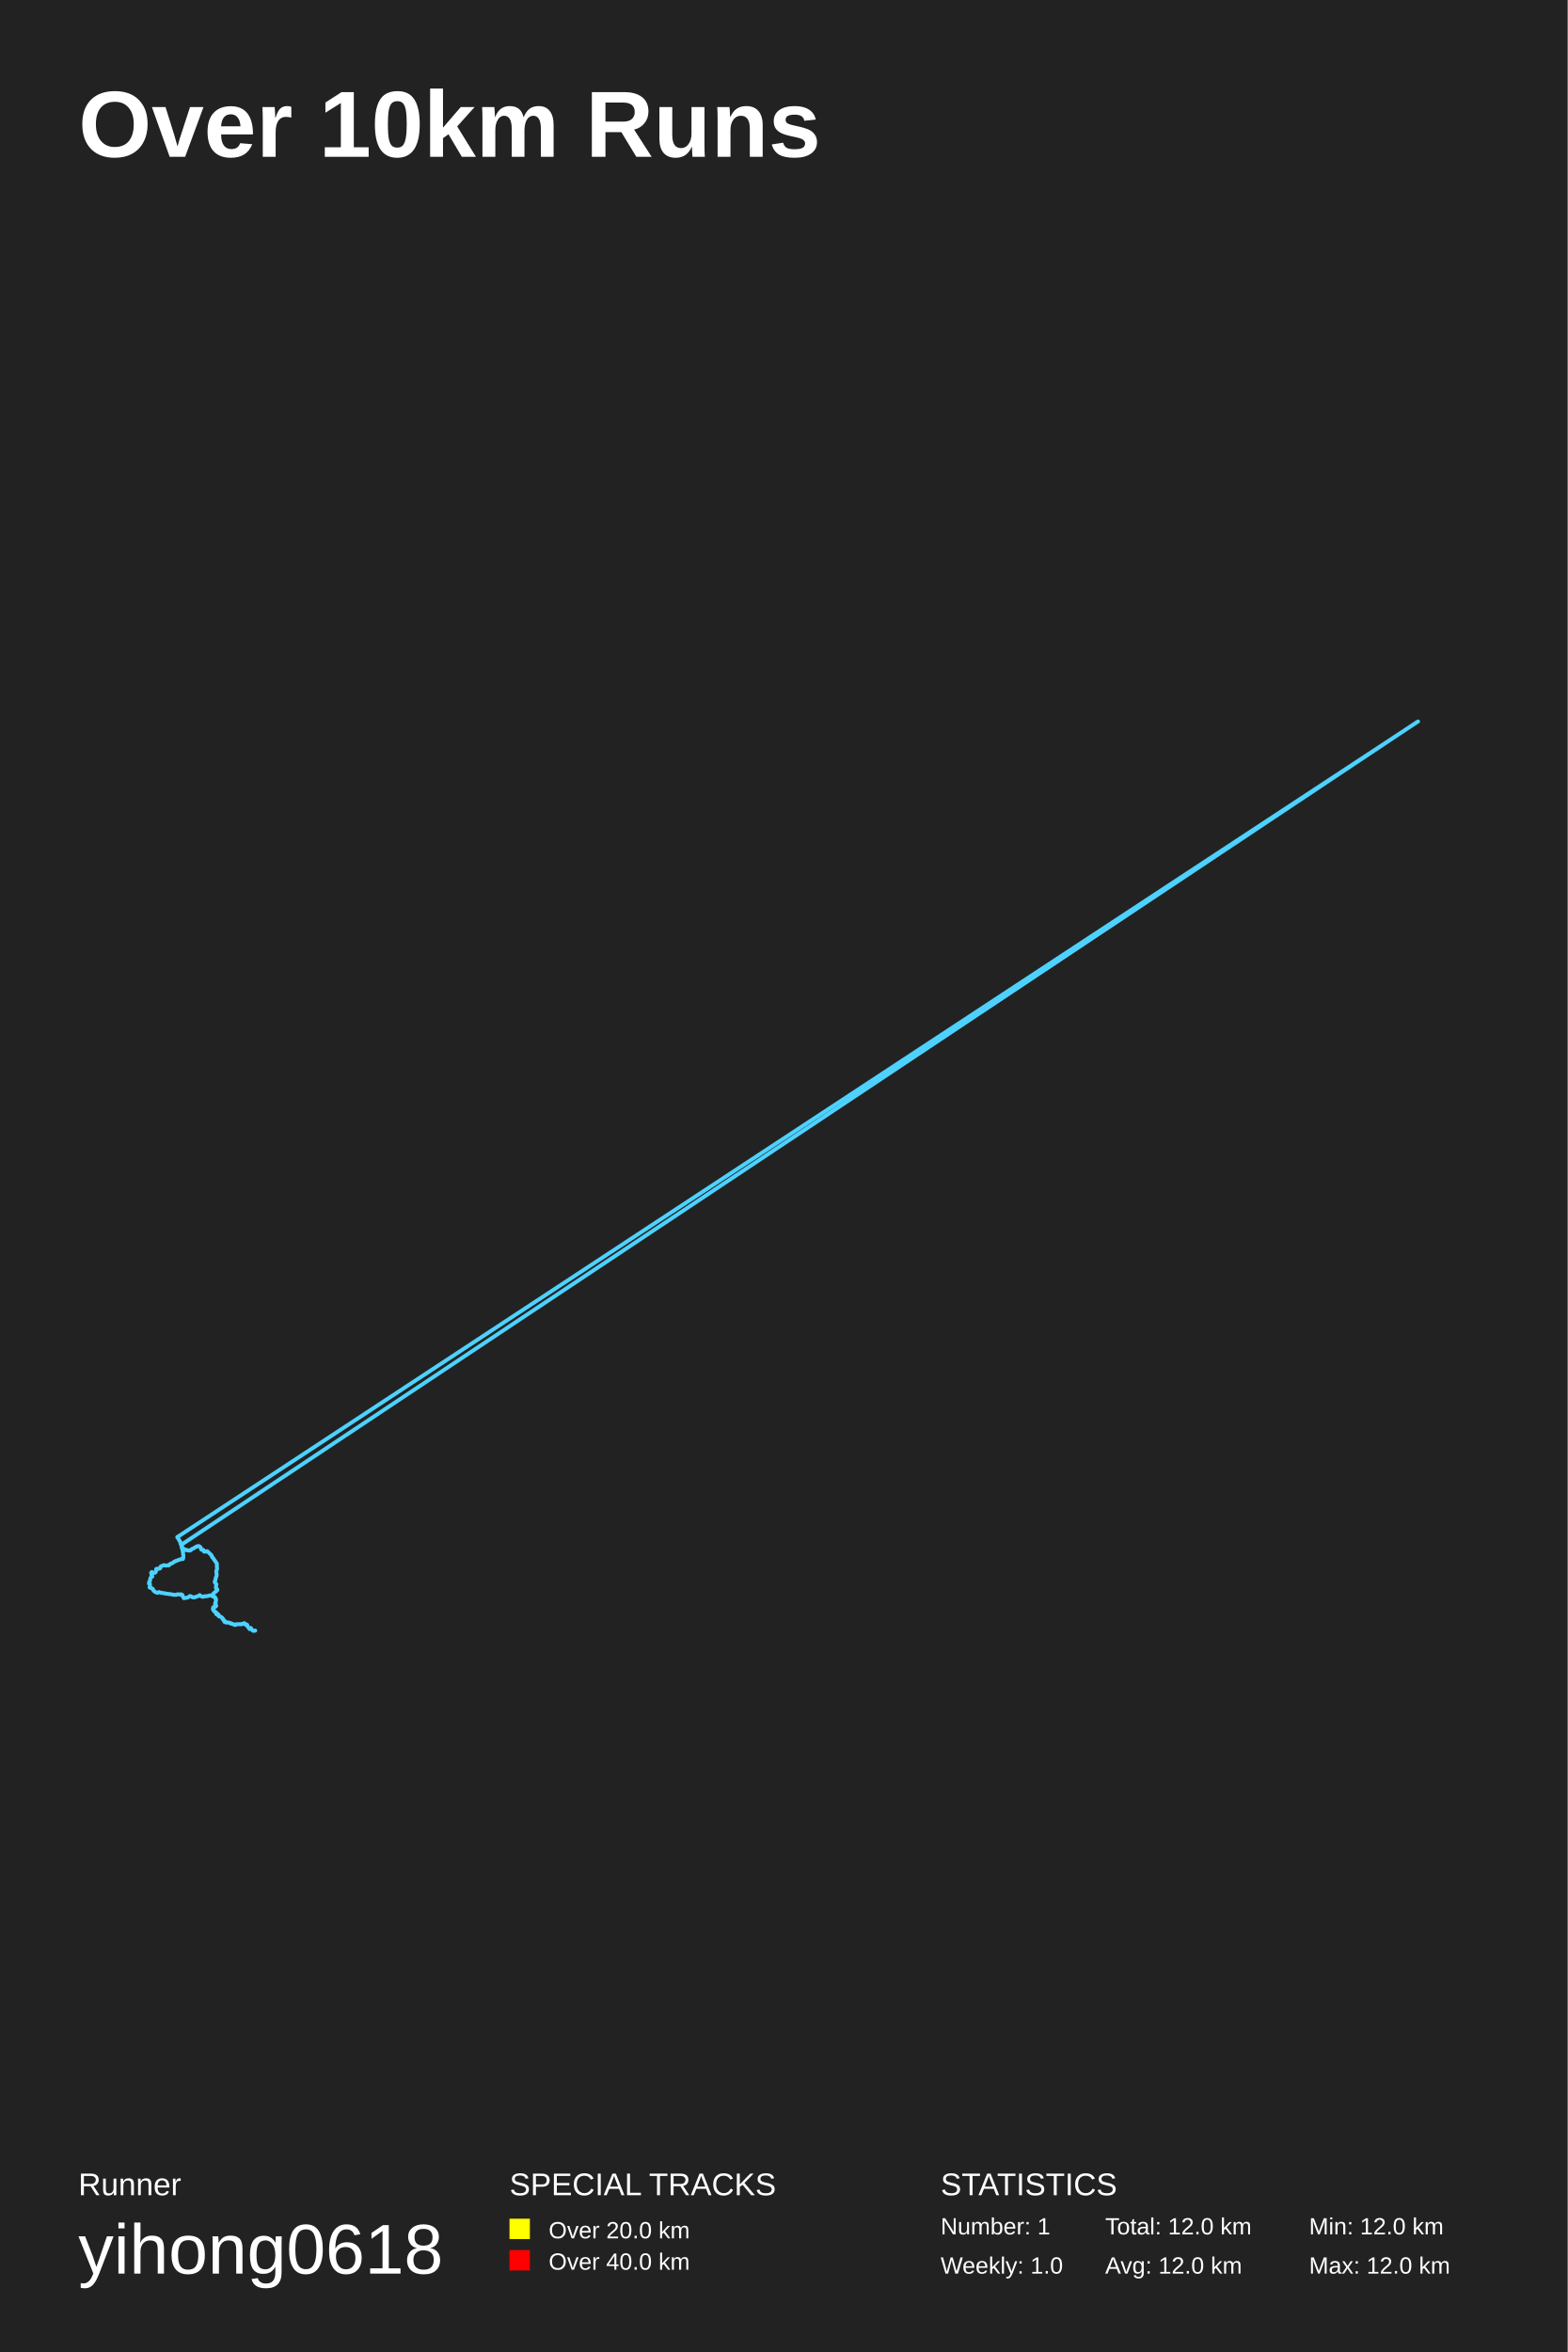
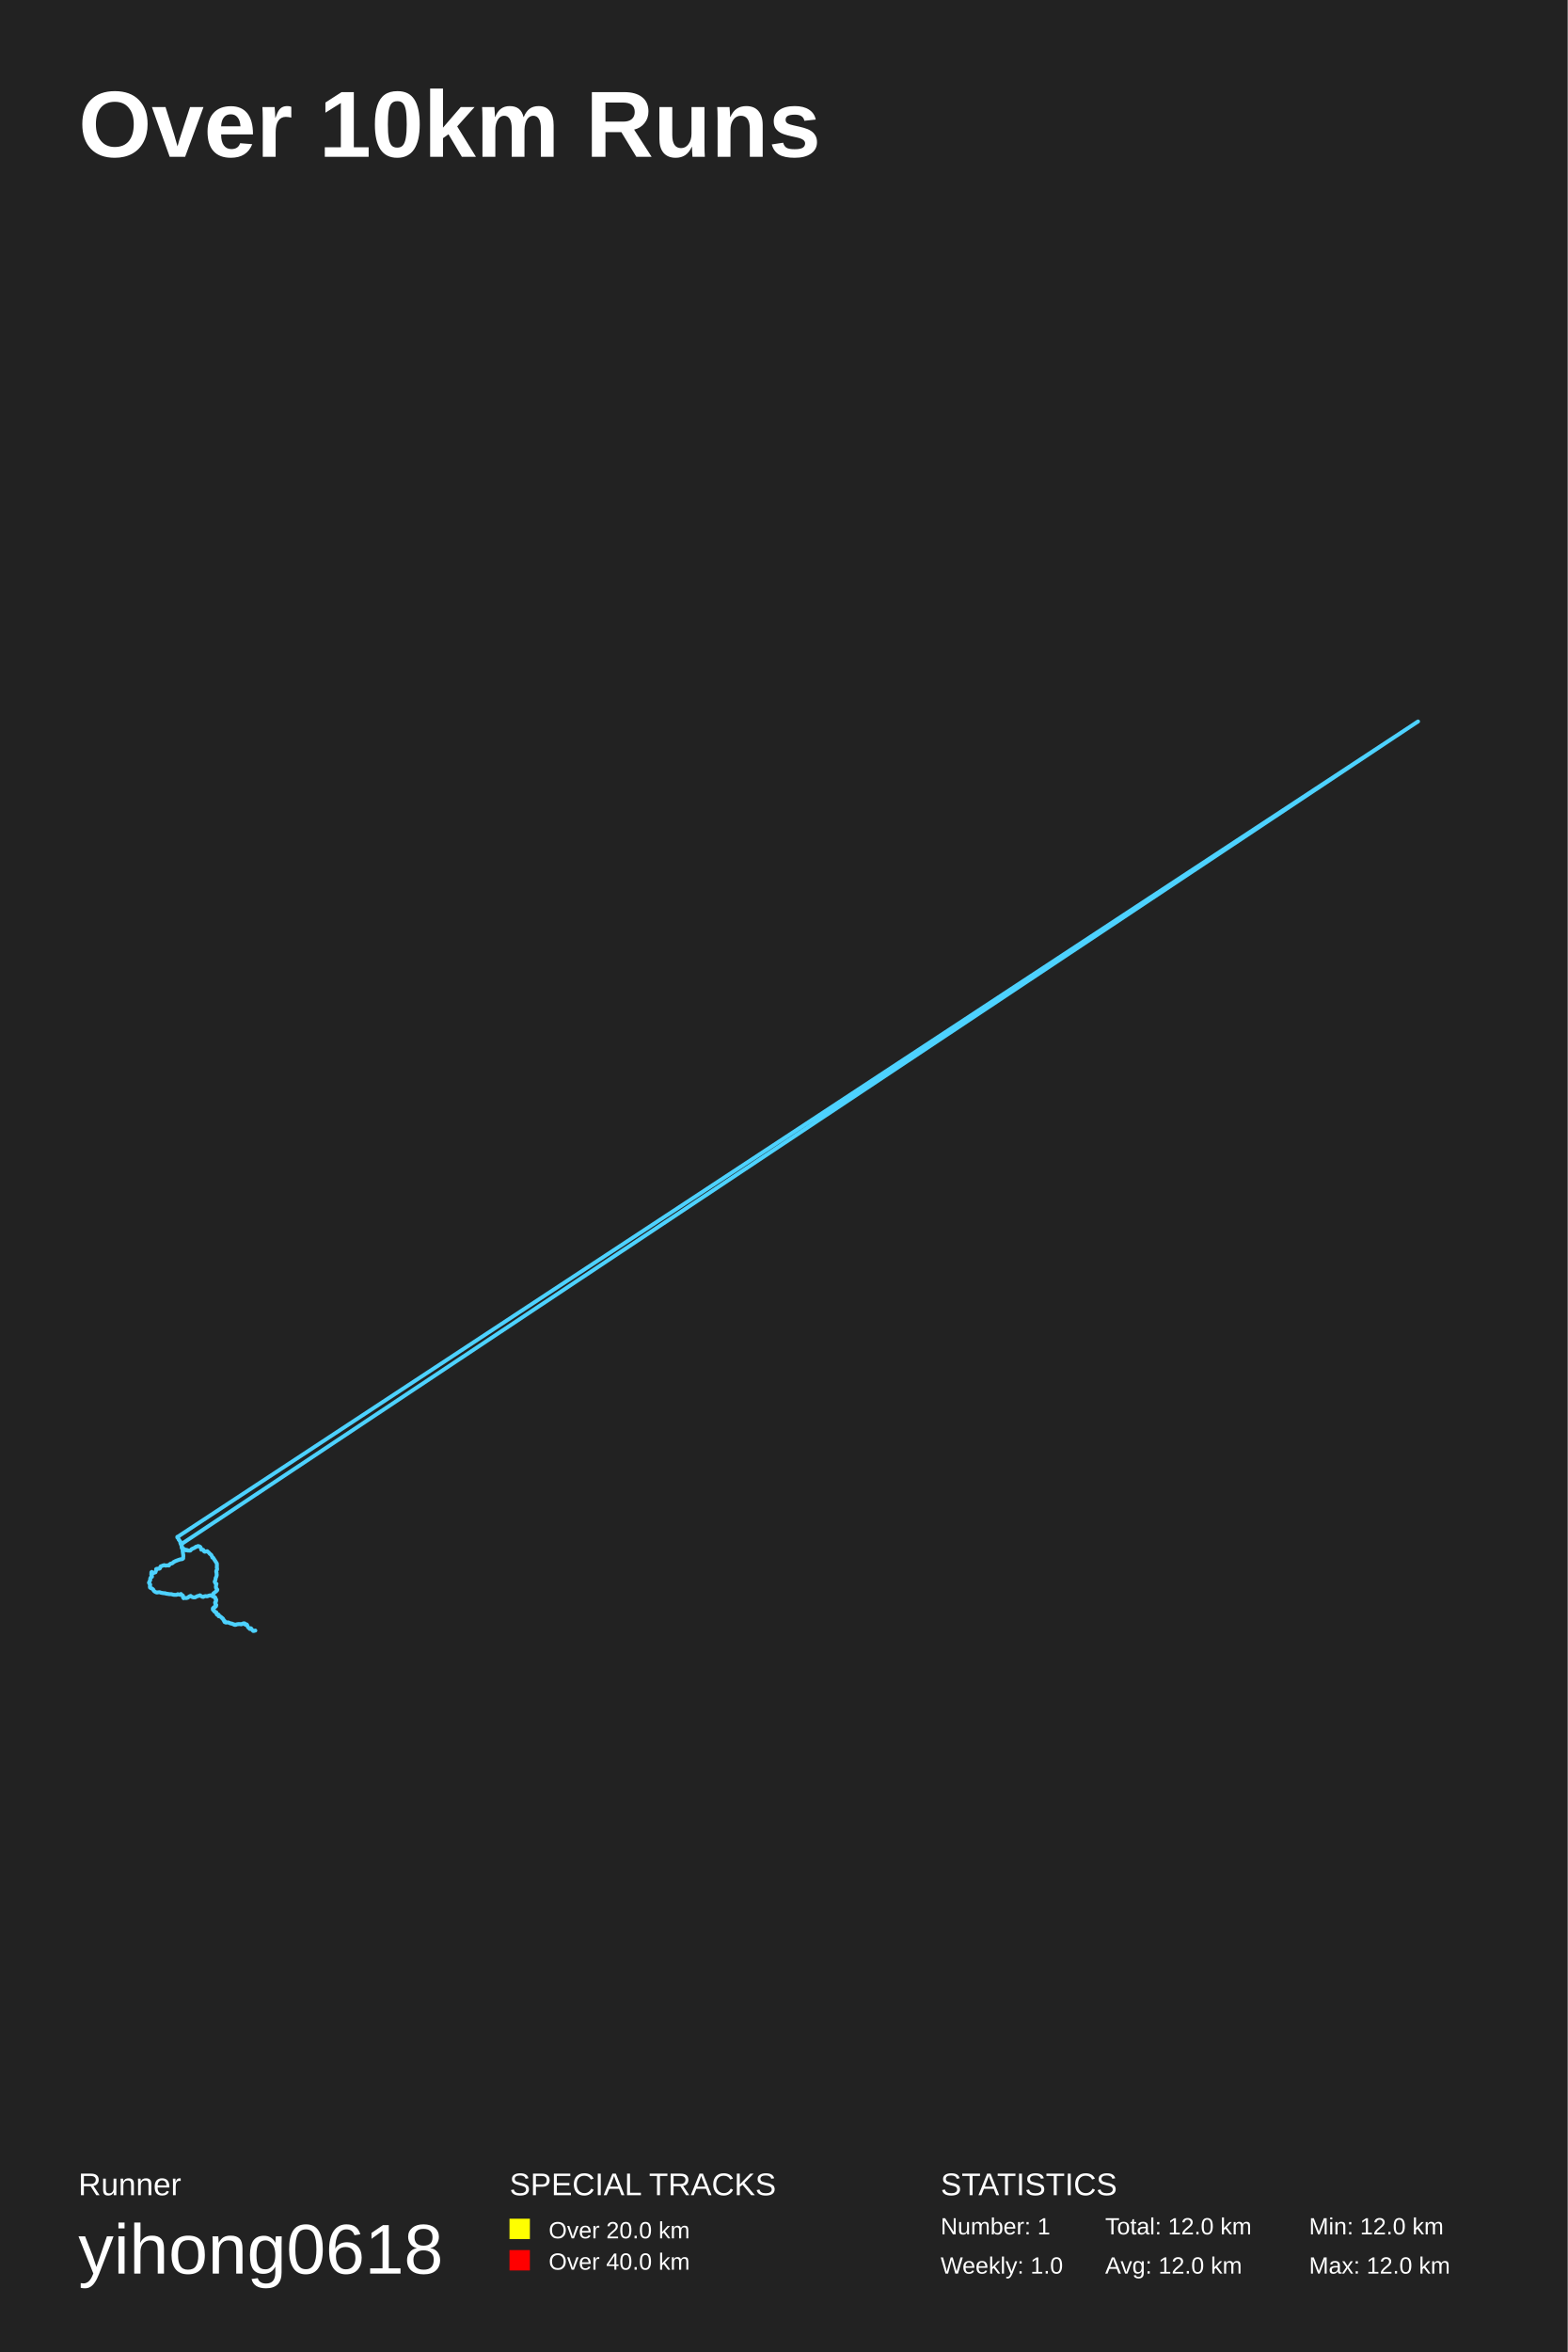
<svg xmlns="http://www.w3.org/2000/svg" baseProfile="full" height="300mm" version="1.1" viewBox="0,0,200,300" width="200mm">
  <defs />
  <rect fill="#222222" height="300" width="200" x="0" y="0" />
  <text fill="#FFFFFF" style="font-size:12px; font-family:Arial; font-weight:bold;" x="10" y="20">Over 10km Runs</text>
  <text fill="#FFFFFF" style="font-size:4px; font-family:Arial" x="10" y="280">Runner</text>
  <text fill="#FFFFFF" style="font-size:9px; font-family:Arial" x="10" y="290">yihong0618</text>
  <text fill="#FFFFFF" style="font-size:4px; font-family:Arial" x="65" y="280">SPECIAL TRACKS</text>
  <rect fill="yellow" height="2.6" width="2.6" x="65" y="283" />
  <text fill="#FFFFFF" style="font-size:3px; font-family:Arial" x="70" y="285.5">Over 20.0 km</text>
  <rect fill="red" height="2.6" width="2.6" x="65" y="287" />
  <text fill="#FFFFFF" style="font-size:3px; font-family:Arial" x="70" y="289.5">Over 40.0 km</text>
  <text fill="#FFFFFF" style="font-size:4px; font-family:Arial" x="120" y="280">STATISTICS</text>
  <text fill="#FFFFFF" style="font-size:3px; font-family:Arial" x="120" y="285">Number: 1</text>
  <text fill="#FFFFFF" style="font-size:3px; font-family:Arial" x="120" y="290">Weekly: 1.0</text>
  <text fill="#FFFFFF" style="font-size:3px; font-family:Arial" x="141" y="285">Total: 12.0 km</text>
  <text fill="#FFFFFF" style="font-size:3px; font-family:Arial" x="141" y="290">Avg: 12.0 km</text>
  <text fill="#FFFFFF" style="font-size:3px; font-family:Arial" x="167" y="285">Min: 12.0 km</text>
  <text fill="#FFFFFF" style="font-size:3px; font-family:Arial" x="167" y="290">Max: 12.0 km</text>
-   <polyline fill="none" opacity="1" points="31.433,207.233 31.334,207.233 31.248,207.185 31.153,207.075 31.039,207.096 30.925,207.127 30.816,207.18 30.697,207.18 30.602,207.154 30.459,207.164 30.322,207.18 30.16,207.169 30.037,207.259 29.889,207.248 29.733,207.159 29.609,207.122 29.447,207.096 29.324,207.022 29.177,206.974 29.02,206.938 28.892,206.964 28.649,206.885 28.611,206.774 28.54,206.674 28.426,206.558 28.383,206.427 28.264,206.295 28.217,206.253 28.089,206.211 27.951,206.174 27.842,206.069 27.884,205.953 27.747,205.947 27.595,205.895 27.623,205.7 27.514,205.647 27.39,205.594 27.305,205.473 27.21,205.368 27.157,205.21 27.205,205.01 27.39,204.978 27.542,204.868 27.547,204.72 27.438,204.615 27.462,204.467 27.523,204.309 27.538,204.156 27.566,204.009 27.481,203.877 27.409,203.735 27.276,203.646 27.229,203.656 27.253,203.656 27.214,203.656 27.229,203.661 27.219,203.661 27.21,203.667 27.214,203.661 27.153,203.609 27.138,203.445 27.162,203.356 27.238,203.245 27.333,203.166 27.409,203.092 27.538,203.003 27.666,202.882 27.728,202.797 27.699,202.692 27.58,202.613 27.538,202.45 27.566,202.339 27.571,202.223 27.609,202.071 27.519,201.965 27.481,201.907 27.39,201.807 27.428,201.618 27.5,201.517 27.504,201.359 27.542,201.201 27.618,201.07 27.633,200.917 27.642,200.791 27.623,200.664 27.599,200.575 27.595,200.438 27.652,200.248 27.699,200.122 27.675,199.985 27.671,199.832 27.661,199.674 27.675,199.453 27.656,199.421 27.138,198.668 27.062,198.61 27.024,198.52 27.001,198.457 26.982,198.378 26.929,198.315 26.858,198.251 26.787,198.188 26.725,198.141 26.663,198.067 26.535,197.956 26.45,197.867 26.388,197.856 26.26,197.893 26.169,197.92 26.036,197.909 25.989,197.783 25.951,197.709 25.841,197.667 25.718,197.677 25.713,197.63 25.732,197.625 25.713,197.64 25.694,197.635 25.666,197.64 25.694,197.635 25.694,197.646 25.699,197.635 25.704,197.625 25.628,197.514 25.609,197.44 25.566,197.34 25.547,197.314 25.471,197.277 25.4,197.219 25.314,197.224 25.271,197.208 25.257,197.198 25.162,197.235 25.086,197.293 25.029,197.282 24.967,197.324 24.877,197.377 24.82,197.435 24.758,197.451 24.682,197.493 24.611,197.525 24.511,197.577 24.407,197.635 24.316,197.741 24.212,197.783 24.131,197.767 24.017,197.767 23.941,197.767 23.965,197.741 23.993,197.756 23.955,197.756 23.903,197.741 23.822,197.688 23.761,197.725 23.684,197.672 23.589,197.683 23.499,197.635 23.437,197.54 23.361,197.503 23.347,197.509 23.314,197.435 23.243,197.372 23.19,197.398 23.209,197.382 23.167,197.335 23.195,197.235 23.2,197.156 23.124,197.087 23.1,197.029 23.053,196.956 23.029,196.855 23.005,196.745 22.958,196.582 22.891,196.497 22.825,196.424 22.806,196.344 22.739,196.244 22.677,196.155 22.663,196.097 22.625,196.102 22.644,196.113 22.649,196.107 22.639,196.102 22.644,196.097 22.682,196.081 22.692,196.028 22.682,196.065 22.639,196.044 22.62,196.049 22.62,196.06 22.63,196.055 22.63,196.049 22.635,196.034 22.639,196.044 180.91,92.025 180.815,92.083 180.815,92.083 180.815,92.083 180.819,92.078 180.629,92.199 23.119,197.05 23.195,197.156 23.167,197.287 23.186,197.419 23.228,197.525 23.285,197.635 23.295,197.767 23.323,197.93 23.357,198.13 23.376,198.288 23.39,198.431 23.38,198.615 23.38,198.731 23.333,198.852 23.119,198.857 22.981,198.915 22.825,198.947 22.668,199.026 22.53,199.073 22.392,199.11 22.297,199.184 22.169,199.231 22.093,199.295 22.05,199.342 22.05,199.342 21.998,199.384 21.917,199.416 21.789,199.431 21.699,199.5 21.618,199.547 21.575,199.647 21.466,199.684 21.376,199.658 21.238,199.684 21.124,199.7 21.024,199.658 20.91,199.637 20.81,199.684 20.748,199.695 20.658,199.742 20.535,199.779 20.473,199.848 20.425,199.958 20.44,200.037 20.368,200.058 20.33,200.085 20.254,200.106 20.135,200.095 20.031,200.09 19.922,200.132 19.926,200.174 19.926,200.259 19.917,200.316 19.898,200.374 19.884,200.427 19.865,200.522 19.76,200.606 19.651,200.601 19.584,200.638 19.485,200.69 19.432,200.643 19.371,200.617 19.342,200.601 19.318,200.569 19.375,200.517 19.38,200.506 19.333,200.559 19.28,200.606 19.323,200.775 19.333,200.943 19.432,201.091 19.314,201.143 19.19,201.286 19.147,201.486 19.143,201.628 19.024,201.797 19.01,202.007 19.133,202.049 19.128,202.165 19.133,202.287 19.086,202.476 19.2,202.539 19.356,202.587 19.504,202.682 19.575,202.861 19.717,203.003 19.922,203.114 20.107,203.166 20.292,203.066 20.473,203.145 20.672,203.177 20.886,203.214 21.01,203.219 21.157,203.272 21.295,203.282 21.442,203.293 21.613,203.335 21.789,203.329 21.931,203.377 22.079,203.403 22.264,203.419 22.444,203.43 22.62,203.361 22.749,203.345 22.91,203.403 23.043,203.351 23.133,203.361 23.281,203.451 23.328,203.651 23.404,203.772 23.452,203.851 23.67,203.804 23.865,203.793 24.065,203.703 24.217,203.572 24.416,203.635 24.568,203.74 24.829,203.74 24.963,203.688 25.134,203.63 25.305,203.577 25.466,203.456 25.594,203.535 25.732,203.64 25.884,203.667 26.017,203.651 26.155,203.593 26.35,203.603 26.511,203.572 26.673,203.519 26.768,203.493 26.948,203.524 27.119,203.588 27.195,203.603 27.376,203.672 27.485,203.819 27.547,203.977 27.552,204.146 27.528,204.325 27.504,204.509 27.523,204.678 27.59,204.831 27.466,204.952 27.314,204.999 27.229,205.157 27.257,205.347 27.352,205.51 27.514,205.621 27.656,205.742 27.652,205.895 27.851,205.91 27.918,206.074 28.084,206.184 28.269,206.284 28.402,206.416 28.488,206.579 28.626,206.695 28.725,206.874 28.934,206.938 29.124,206.943 29.286,206.996 29.495,207.069 29.647,207.132 29.832,207.185 29.989,207.264 30.17,207.196 30.331,207.175 30.526,207.164 30.711,207.169 30.859,207.138 31.015,207.09 31.153,207.032 31.291,207.132 31.414,207.19 31.547,207.259 31.566,207.406 31.657,207.554 31.771,207.659 31.842,207.791 31.904,207.78 31.975,207.728 31.994,207.643 32.065,207.765 32.16,207.886 32.26,207.996 32.393,208.023 32.536,207.991 32.517,207.98 32.564,207.98" stroke="#4DD2FF" stroke-dasharray="none" stroke-linecap="round" stroke-linejoin="round" stroke-width="0.5" />
+   <polyline fill="none" opacity="1" points="31.4,207.227 31.3,207.233 31.224,207.138 31.11,207.064 31.001,207.122 30.878,207.154 30.768,207.19 30.664,207.169 30.55,207.154 30.417,207.154 30.265,207.175 30.113,207.211 29.97,207.259 29.847,207.185 29.676,207.143 29.571,207.085 29.409,207.069 29.262,207.006 29.124,206.943 28.972,206.938 28.82,206.964 28.649,206.89 28.569,206.716 28.521,206.648 28.431,206.485 28.326,206.406 28.241,206.279 28.16,206.242 28.055,206.179 27.899,206.153 27.851,206.026 27.832,205.916 27.685,205.953 27.609,205.816 27.595,205.652 27.471,205.631 27.348,205.547 27.276,205.431 27.157,205.315 27.157,205.152 27.3,204.999 27.452,204.973 27.566,204.799 27.504,204.699 27.466,204.557 27.438,204.399 27.533,204.262 27.566,204.104 27.504,203.977 27.481,203.804 27.367,203.693 27.219,203.651 27.224,203.651 27.243,203.656 27.219,203.661 27.229,203.656 27.214,203.672 27.214,203.672 27.214,203.667 27.124,203.54 27.148,203.414 27.186,203.298 27.267,203.214 27.338,203.156 27.462,203.066 27.58,202.966 27.694,202.855 27.723,202.761 27.647,202.661 27.566,202.555 27.538,202.402 27.566,202.287 27.566,202.165 27.618,202.023 27.485,201.949 27.457,201.881 27.39,201.755 27.457,201.575 27.504,201.449 27.504,201.291 27.585,201.138 27.628,201.001 27.652,200.88 27.628,200.748 27.633,200.622 27.595,200.517 27.59,200.364 27.685,200.216 27.694,200.074 27.656,199.932 27.675,199.779 27.671,199.605 27.671,199.431 27.181,198.673 27.086,198.662 27.062,198.562 27.024,198.478 27.001,198.436 26.967,198.352 26.906,198.288 26.82,198.23 26.763,198.188 26.701,198.104 26.625,198.025 26.511,197.925 26.435,197.856 26.336,197.883 26.226,197.904 26.112,197.925 26.017,197.862 25.974,197.751 25.917,197.677 25.794,197.667 25.699,197.656 25.713,197.614 25.732,197.625 25.699,197.63 25.685,197.651 25.675,197.651 25.675,197.661 25.685,197.646 25.699,197.614 25.694,197.604 25.623,197.472 25.604,197.398 25.561,197.33 25.523,197.298 25.442,197.245 25.366,197.235 25.29,197.203 25.257,197.219 25.214,197.214 25.134,197.256 25.067,197.303 24.982,197.298 24.934,197.345 24.848,197.403 24.782,197.451 24.734,197.461 24.658,197.493 24.578,197.54 24.464,197.577 24.373,197.677 24.278,197.777 24.16,197.783 24.084,197.777 23.989,197.772 23.96,197.751 23.965,197.741 23.984,197.751 23.941,197.777 23.875,197.704 23.799,197.688 23.723,197.741 23.656,197.661 23.547,197.704 23.475,197.593 23.409,197.53 23.357,197.498 23.333,197.493 23.276,197.409 23.2,197.382 23.2,197.388 23.186,197.366 23.176,197.298 23.205,197.203 23.167,197.145 23.114,197.066 23.086,196.987 23.053,196.924 23.01,196.808 23.005,196.629 22.92,196.55 22.882,196.46 22.81,196.408 22.782,196.302 22.711,196.202 22.682,196.118 22.654,196.102 22.625,196.113 22.644,196.113 22.635,196.107 22.644,196.113 22.649,196.102 22.687,196.039 22.692,196.028 22.62,196.028 22.63,196.049 22.62,196.06 22.625,196.055 22.625,196.049 22.63,196.044 22.635,196.044 22.639,196.039 180.91,92.025 180.815,92.083 180.815,92.083 180.815,92.083 180.724,92.141 23.091,196.987 23.138,197.119 23.186,197.203 23.171,197.33 23.195,197.461 23.257,197.551 23.309,197.683 23.304,197.846 23.333,198.025 23.352,198.204 23.38,198.336 23.385,198.51 23.366,198.668 23.371,198.768 23.252,198.868 23.057,198.889 22.92,198.921 22.772,198.973 22.611,199.031 22.468,199.089 22.364,199.131 22.24,199.2 22.126,199.252 22.079,199.326 22.05,199.342 22.031,199.347 21.969,199.405 21.87,199.426 21.756,199.453 21.656,199.526 21.608,199.579 21.547,199.679 21.423,199.669 21.328,199.658 21.204,199.69 21.081,199.695 20.981,199.637 20.872,199.658 20.791,199.679 20.71,199.726 20.601,199.753 20.501,199.79 20.444,199.885 20.43,199.99 20.397,200.053 20.354,200.079 20.311,200.09 20.216,200.111 20.112,200.085 19.983,200.106 19.912,200.143 19.931,200.19 19.926,200.301 19.898,200.343 19.884,200.395 19.865,200.459 19.827,200.553 19.713,200.585 19.603,200.627 19.532,200.654 19.432,200.675 19.413,200.627 19.371,200.627 19.342,200.569 19.309,200.553 19.361,200.496 19.375,200.527 19.318,200.553 19.309,200.664 19.299,200.848 19.38,200.991 19.39,201.117 19.252,201.18 19.157,201.349 19.176,201.528 19.086,201.691 19.005,201.87 19.071,202.018 19.162,202.107 19.152,202.213 19.119,202.35 19.133,202.492 19.257,202.571 19.409,202.629 19.556,202.755 19.622,202.908 19.803,203.045 20.002,203.129 20.154,203.103 20.359,203.087 20.549,203.156 20.748,203.193 20.962,203.219 21.071,203.219 21.204,203.277 21.357,203.287 21.499,203.319 21.656,203.335 21.836,203.335 21.988,203.372 22.14,203.414 22.316,203.424 22.53,203.424 22.673,203.34 22.801,203.377 22.972,203.414 23.081,203.314 23.167,203.414 23.338,203.53 23.333,203.719 23.423,203.856 23.513,203.798 23.746,203.84 23.96,203.788 24.122,203.646 24.316,203.556 24.464,203.677 24.658,203.74 24.877,203.746 25.005,203.682 25.186,203.588 25.376,203.551 25.499,203.482 25.651,203.572 25.794,203.667 25.936,203.688 26.055,203.619 26.231,203.582 26.426,203.614 26.568,203.556 26.706,203.514 26.825,203.482 27.005,203.556 27.167,203.588 27.286,203.63 27.419,203.719 27.481,203.893 27.585,204.035 27.566,204.214 27.504,204.404 27.471,204.578 27.59,204.72 27.552,204.878 27.395,204.983 27.253,205.078 27.205,205.242 27.305,205.415 27.39,205.573 27.595,205.652 27.647,205.8 27.728,205.916 27.894,205.958 27.97,206.111 28.16,206.221 28.312,206.348 28.45,206.464 28.531,206.627 28.659,206.759 28.797,206.917 28.996,206.943 29.186,206.969 29.367,207.053 29.552,207.096 29.718,207.148 29.889,207.238 30.06,207.254 30.227,207.185 30.412,207.164 30.611,207.154 30.773,207.164 30.916,207.117 31.063,207.059 31.201,207.064 31.334,207.169 31.476,207.201 31.552,207.317 31.595,207.47 31.69,207.601 31.804,207.701 31.87,207.775 31.947,207.759 31.966,207.68 32.027,207.696 32.099,207.801 32.194,207.923 32.308,208.033 32.455,208.017 32.517,207.98 32.517,207.98 32.574,207.98" stroke="#4DD2FF" stroke-dasharray="none" stroke-linecap="round" stroke-linejoin="round" stroke-width="0.5" />
</svg>
